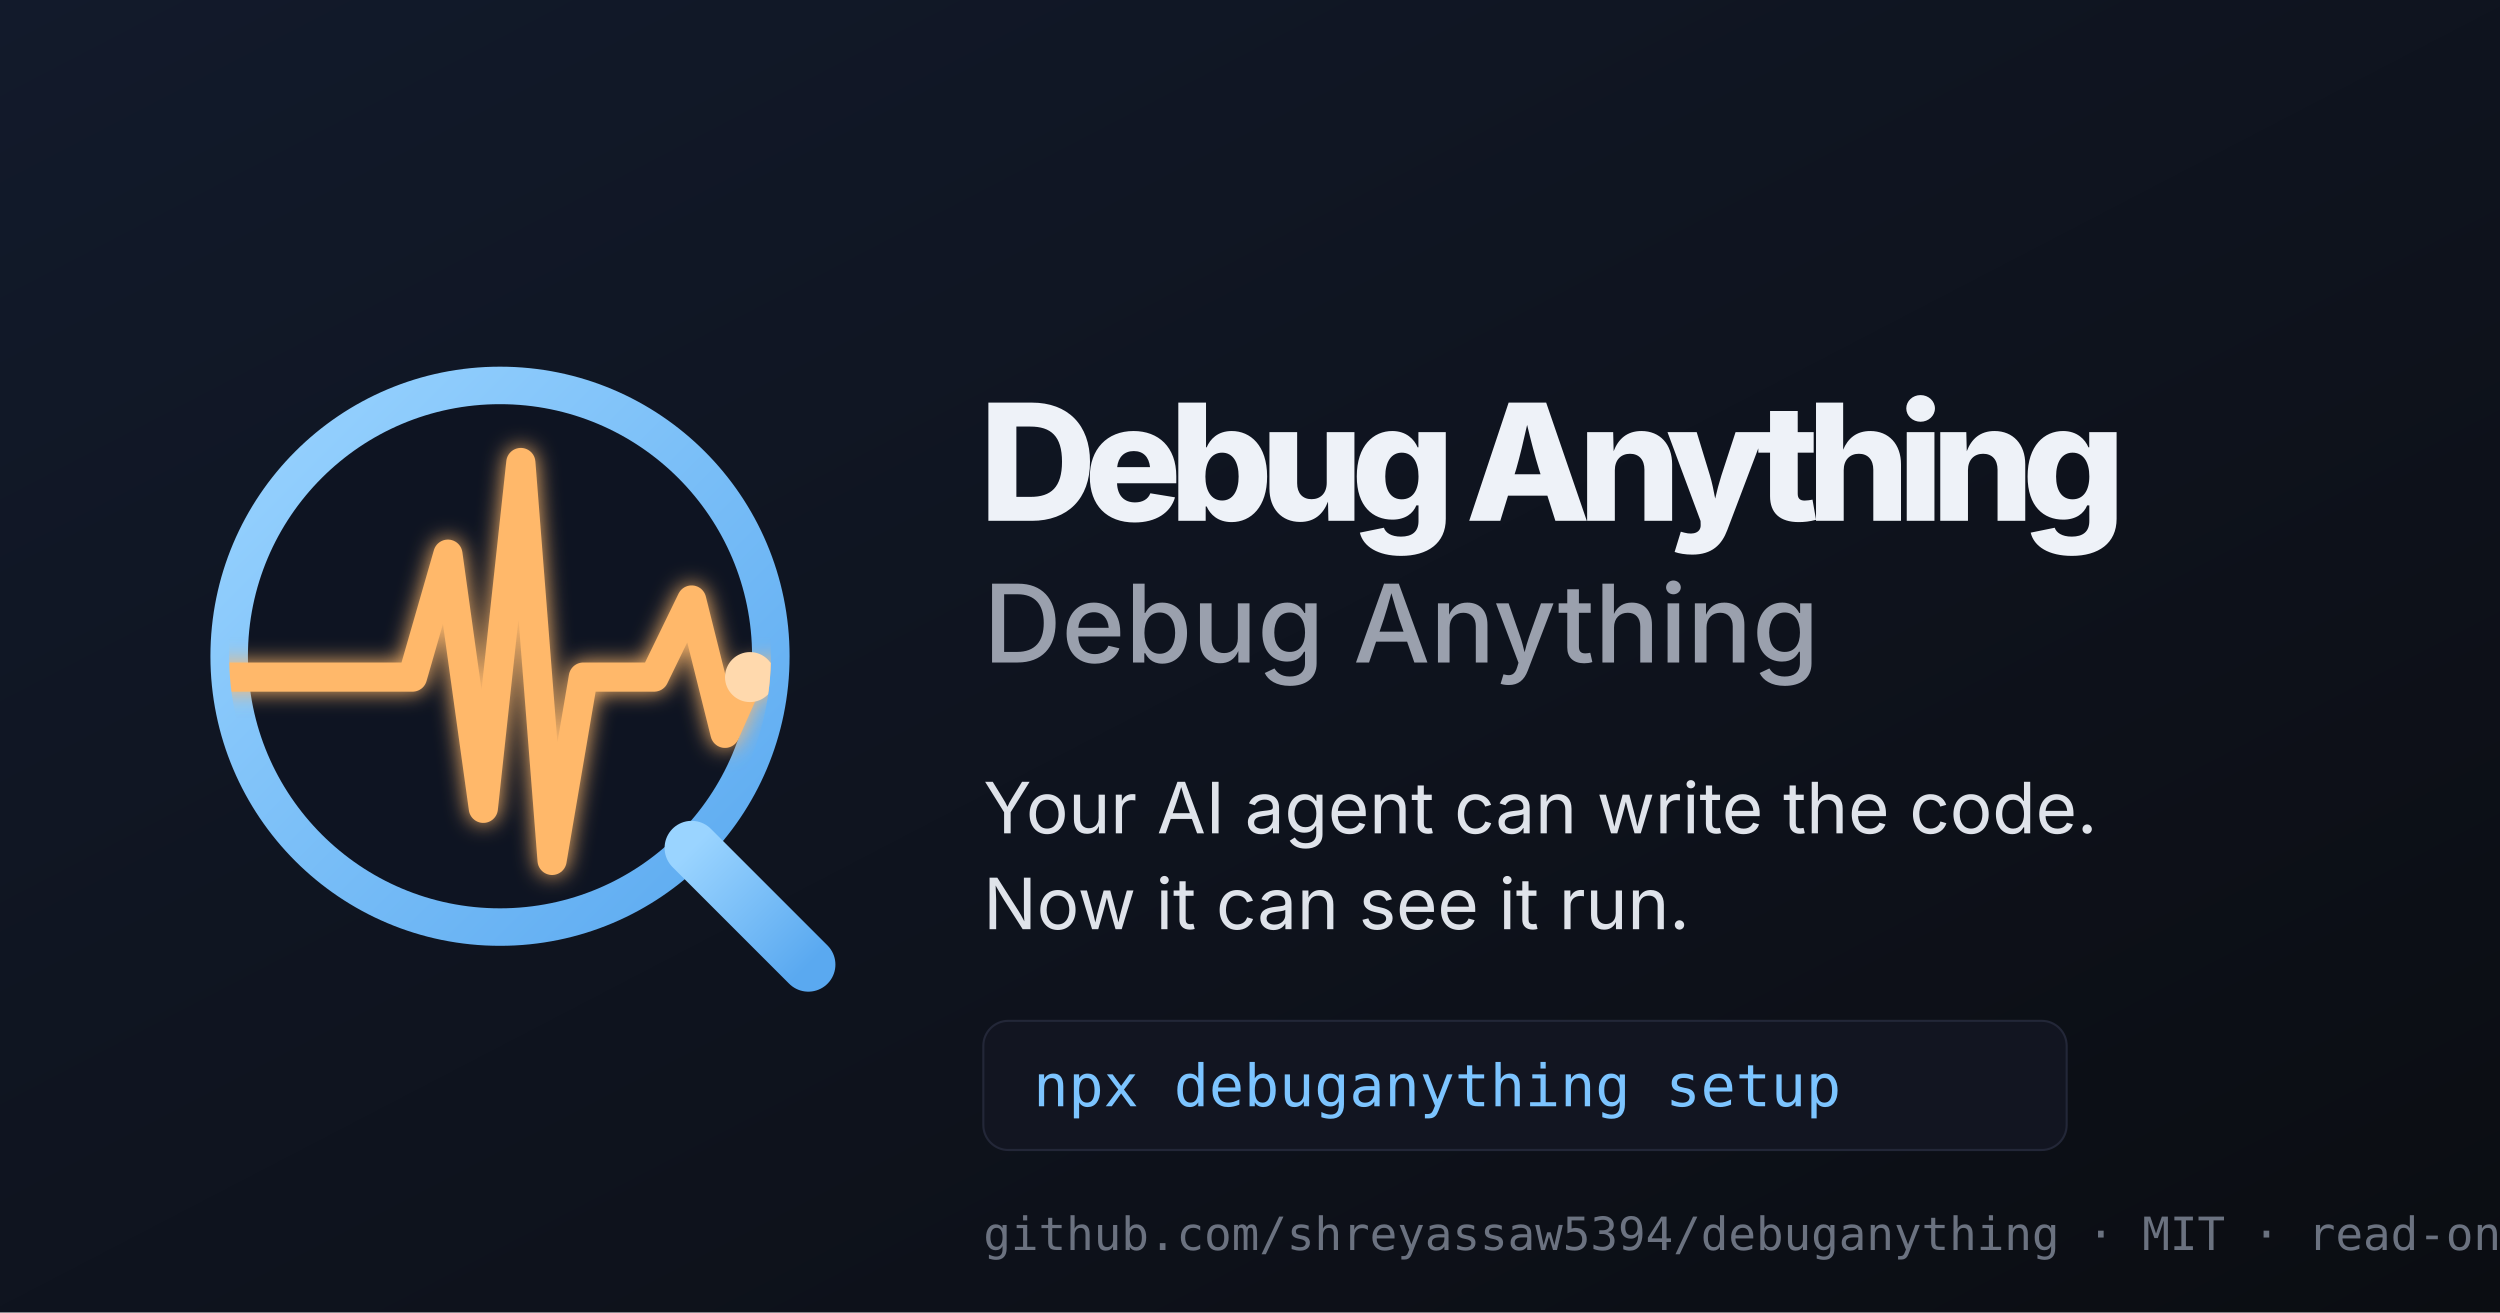
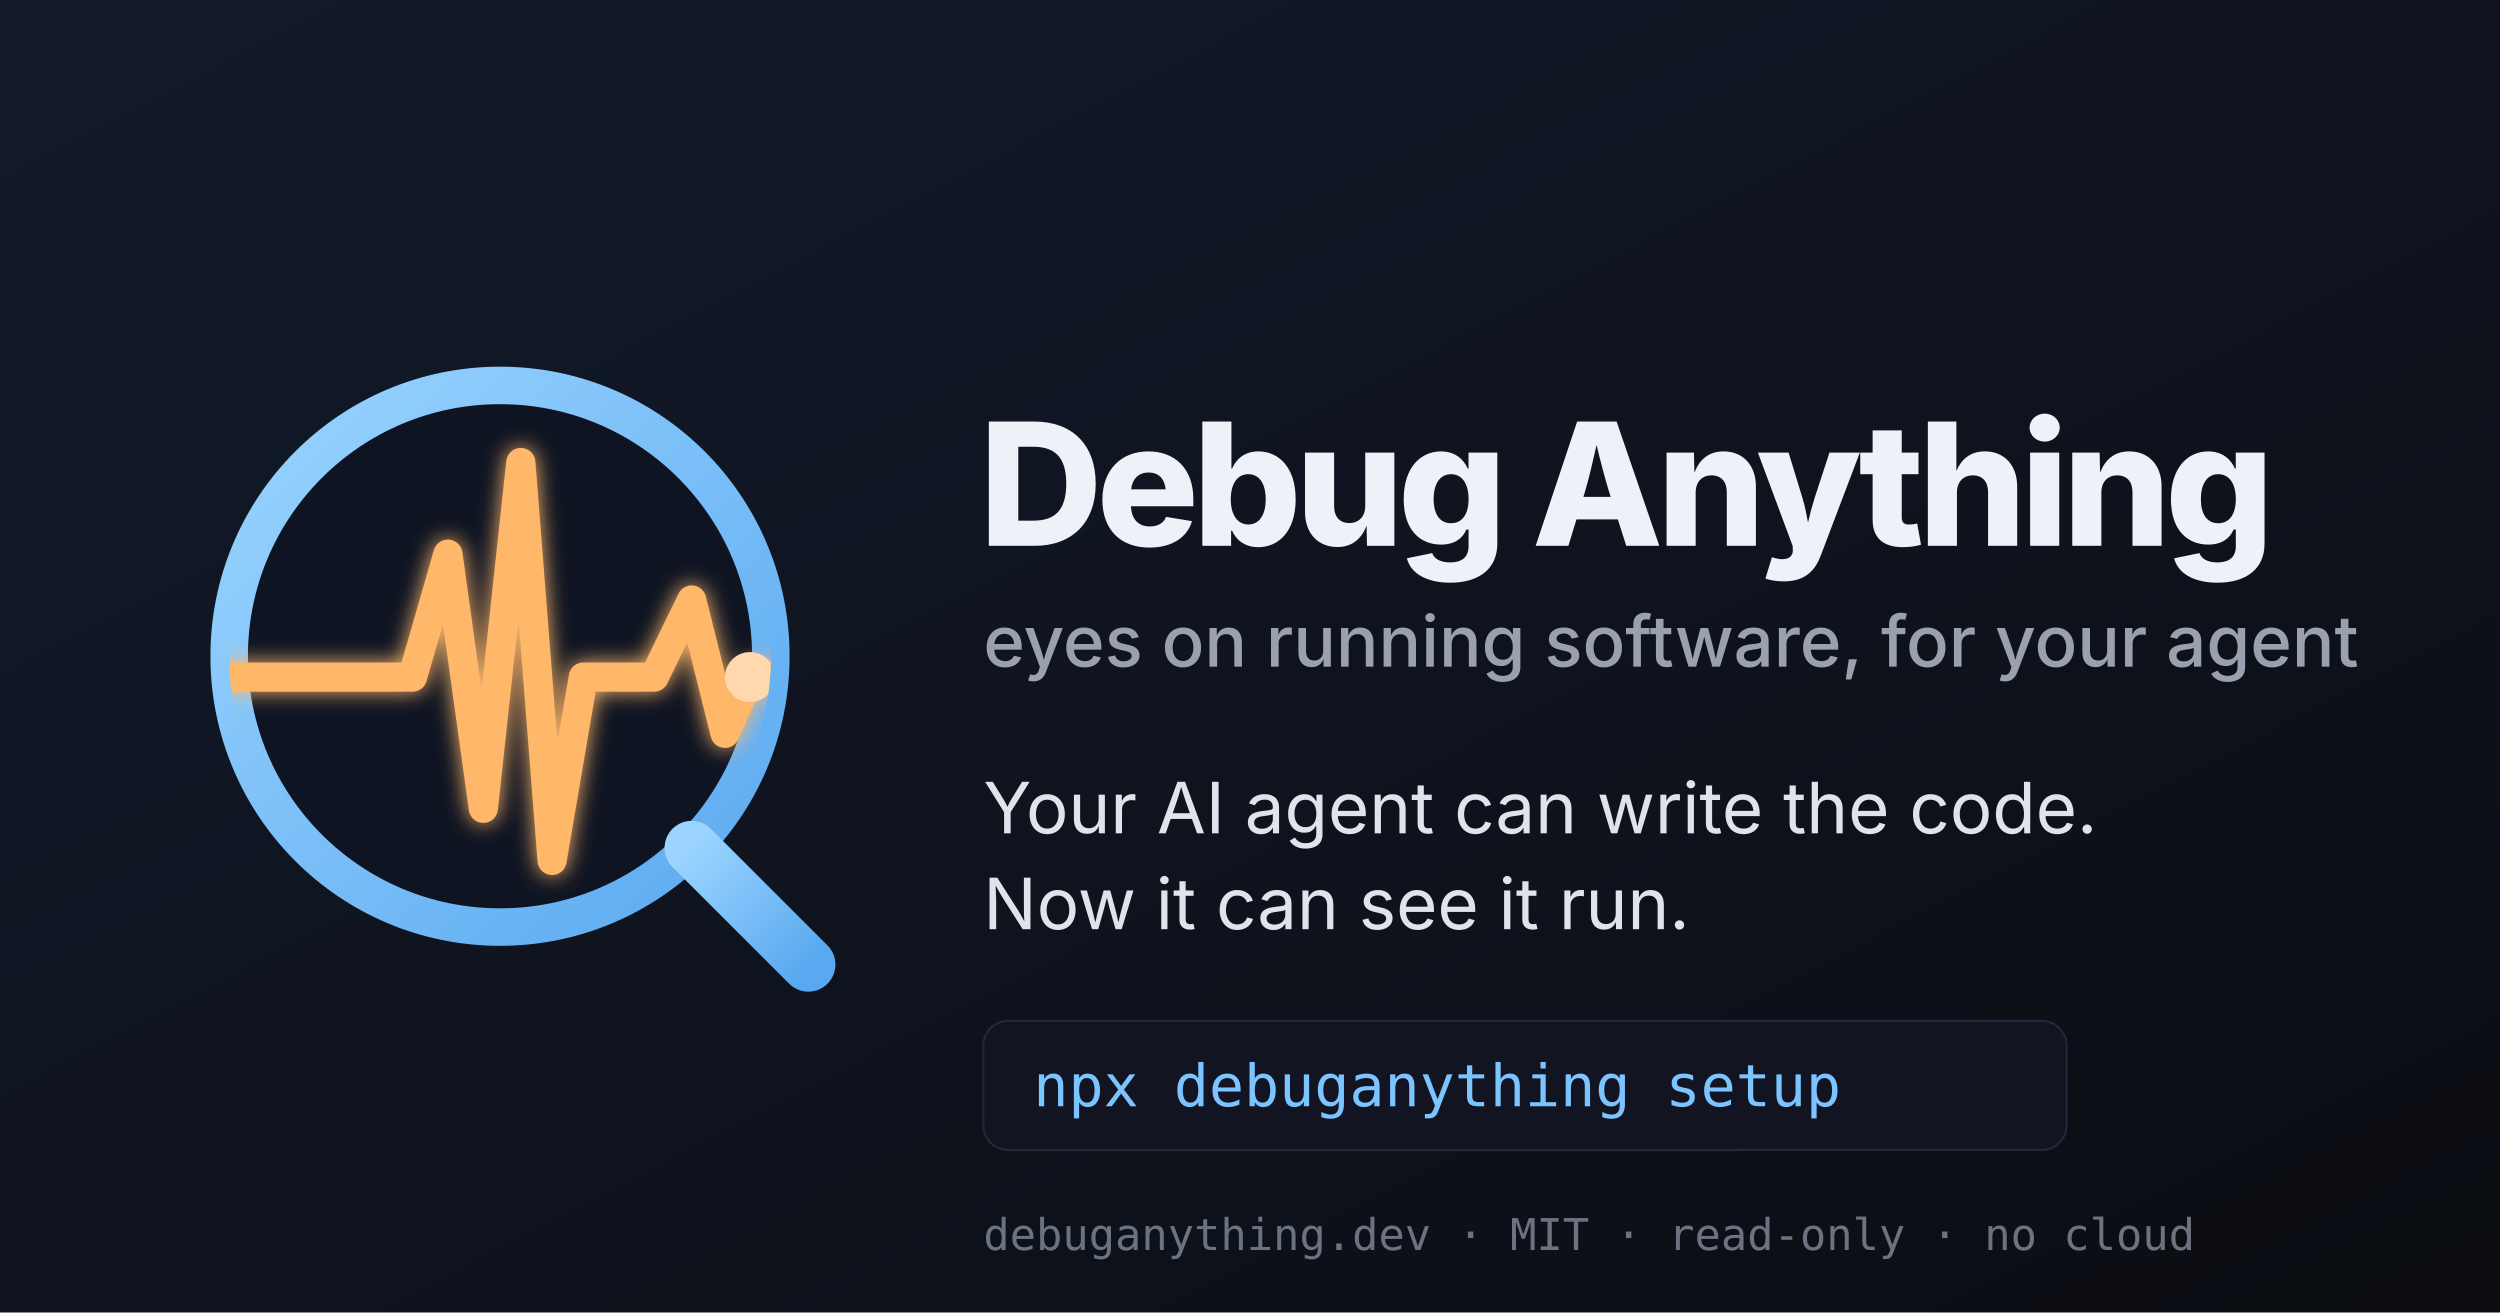
<svg xmlns="http://www.w3.org/2000/svg" viewBox="0 0 1200 630" width="1200" height="630">
  <defs>
    <linearGradient id="bg" x1="0" y1="0" x2="1" y2="1">
      <stop offset="0" stop-color="#121a2b" />
      <stop offset="1" stop-color="#0b0d12" />
    </linearGradient>
    <linearGradient id="ring" x1="0" y1="0" x2="1" y2="1">
      <stop offset="0" stop-color="#9ad4ff" />
      <stop offset="1" stop-color="#5aa9f0" />
    </linearGradient>
    <filter id="glow" x="-20%" y="-20%" width="140%" height="140%">
      <feGaussianBlur stdDeviation="5" result="b" />
      <feMerge>
        <feMergeNode in="b" />
        <feMergeNode in="SourceGraphic" />
      </feMerge>
    </filter>
    <clipPath id="lens">
      <circle cx="240" cy="315" r="130" />
    </clipPath>
  </defs>
  <rect width="1200" height="630" fill="url(#bg)" />
  <circle cx="240" cy="315" r="130" fill="#0e1422" stroke="url(#ring)" stroke-width="18" />
  <g clip-path="url(#lens)">
    <path d="M80 325 L180 325 L198 325 L215 266 L232 388 L250 222 L265 413 L280 325 L314 325 L332 288 L348 352 L360 325 L440 325" fill="none" stroke="#ffb86b" stroke-width="14" stroke-linecap="round" stroke-linejoin="round" filter="url(#glow)" />
    <circle cx="360" cy="325" r="12" fill="#ffd9ad" />
  </g>
  <path d="M332 407 L388 463" stroke="url(#ring)" stroke-width="26" stroke-linecap="round" />
-   <text x="470" y="250" font-family="-apple-system, 'SF Pro Display', 'Segoe UI', Inter, Helvetica, Arial, sans-serif" font-size="78" font-weight="800" letter-spacing="-6" fill="#eef2f8">Debug Anything</text>
-   <text x="472" y="318" font-family="-apple-system, 'SF Pro Text', 'Segoe UI', Inter, Helvetica, Arial, sans-serif" font-size="52" font-weight="500" fill="#9aa0ad">Debug Anything</text>
+   <text x="470" y="262" font-family="-apple-system, 'SF Pro Display', 'Segoe UI', Inter, Helvetica, Arial, sans-serif" font-size="82" font-weight="800" letter-spacing="-3" fill="#eef2f8">Debug Anything</text>
+   <text x="472" y="320" font-family="-apple-system, 'SF Pro Text', 'Segoe UI', Inter, Helvetica, Arial, sans-serif" font-size="34" font-weight="500" fill="#9aa0ad">eyes on running software, for your agent</text>
  <text x="472" y="400" font-family="-apple-system, 'SF Pro Text', 'Segoe UI', Inter, Helvetica, Arial, sans-serif" font-size="34" fill="#dfe3ea">Your AI agent can write the code.</text>
  <text x="472" y="446" font-family="-apple-system, 'SF Pro Text', 'Segoe UI', Inter, Helvetica, Arial, sans-serif" font-size="34" fill="#dfe3ea">Now it can see it run.</text>
  <rect x="472" y="490" width="520" height="62" rx="12" fill="#121521" stroke="#232738" />
  <text x="496" y="531" font-family="ui-monospace, SFMono-Regular, Menlo, monospace" font-size="28" fill="#7cc4ff">npx debuganything setup</text>
-   <text x="472" y="600" font-family="ui-monospace, SFMono-Regular, Menlo, monospace" font-size="22" fill="#6b7280">github.com/shreyassaw5394/debuganything · MIT · read-only · no cloud</text>
+   <text x="472" y="600" font-family="ui-monospace, SFMono-Regular, Menlo, monospace" font-size="21" fill="#6b7280">debuganything.dev · MIT · read-only · no cloud</text>
</svg>
